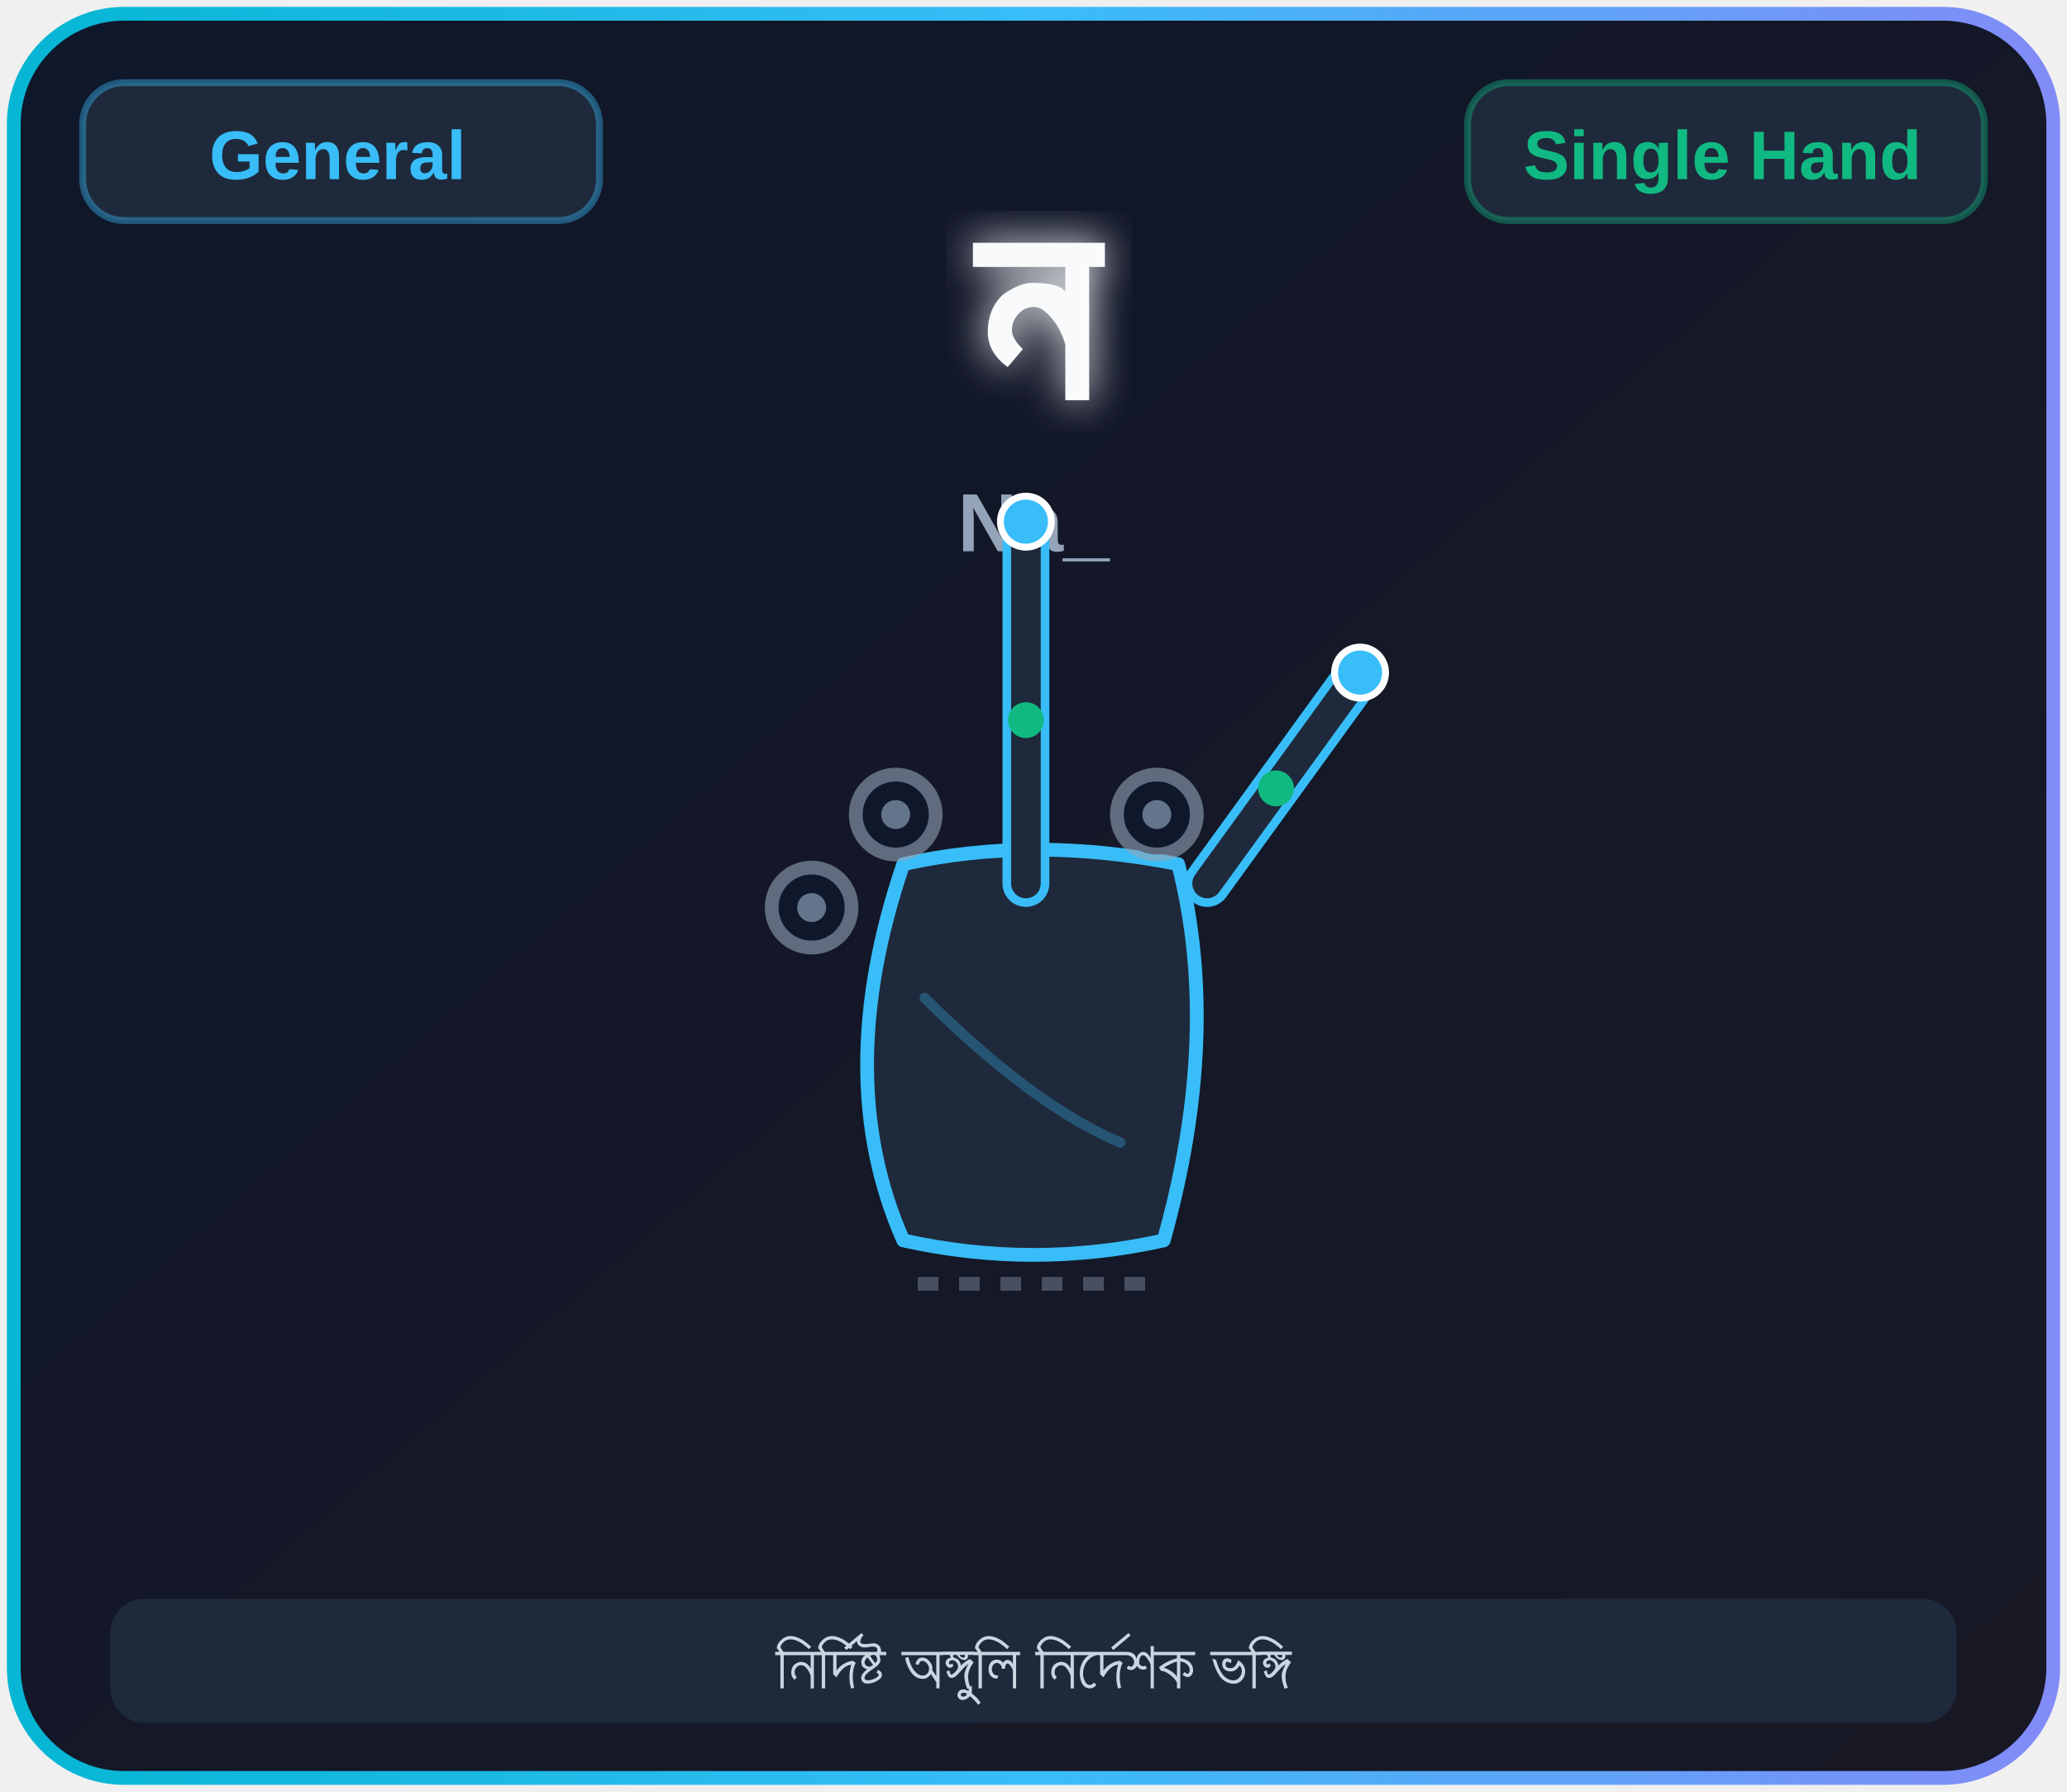
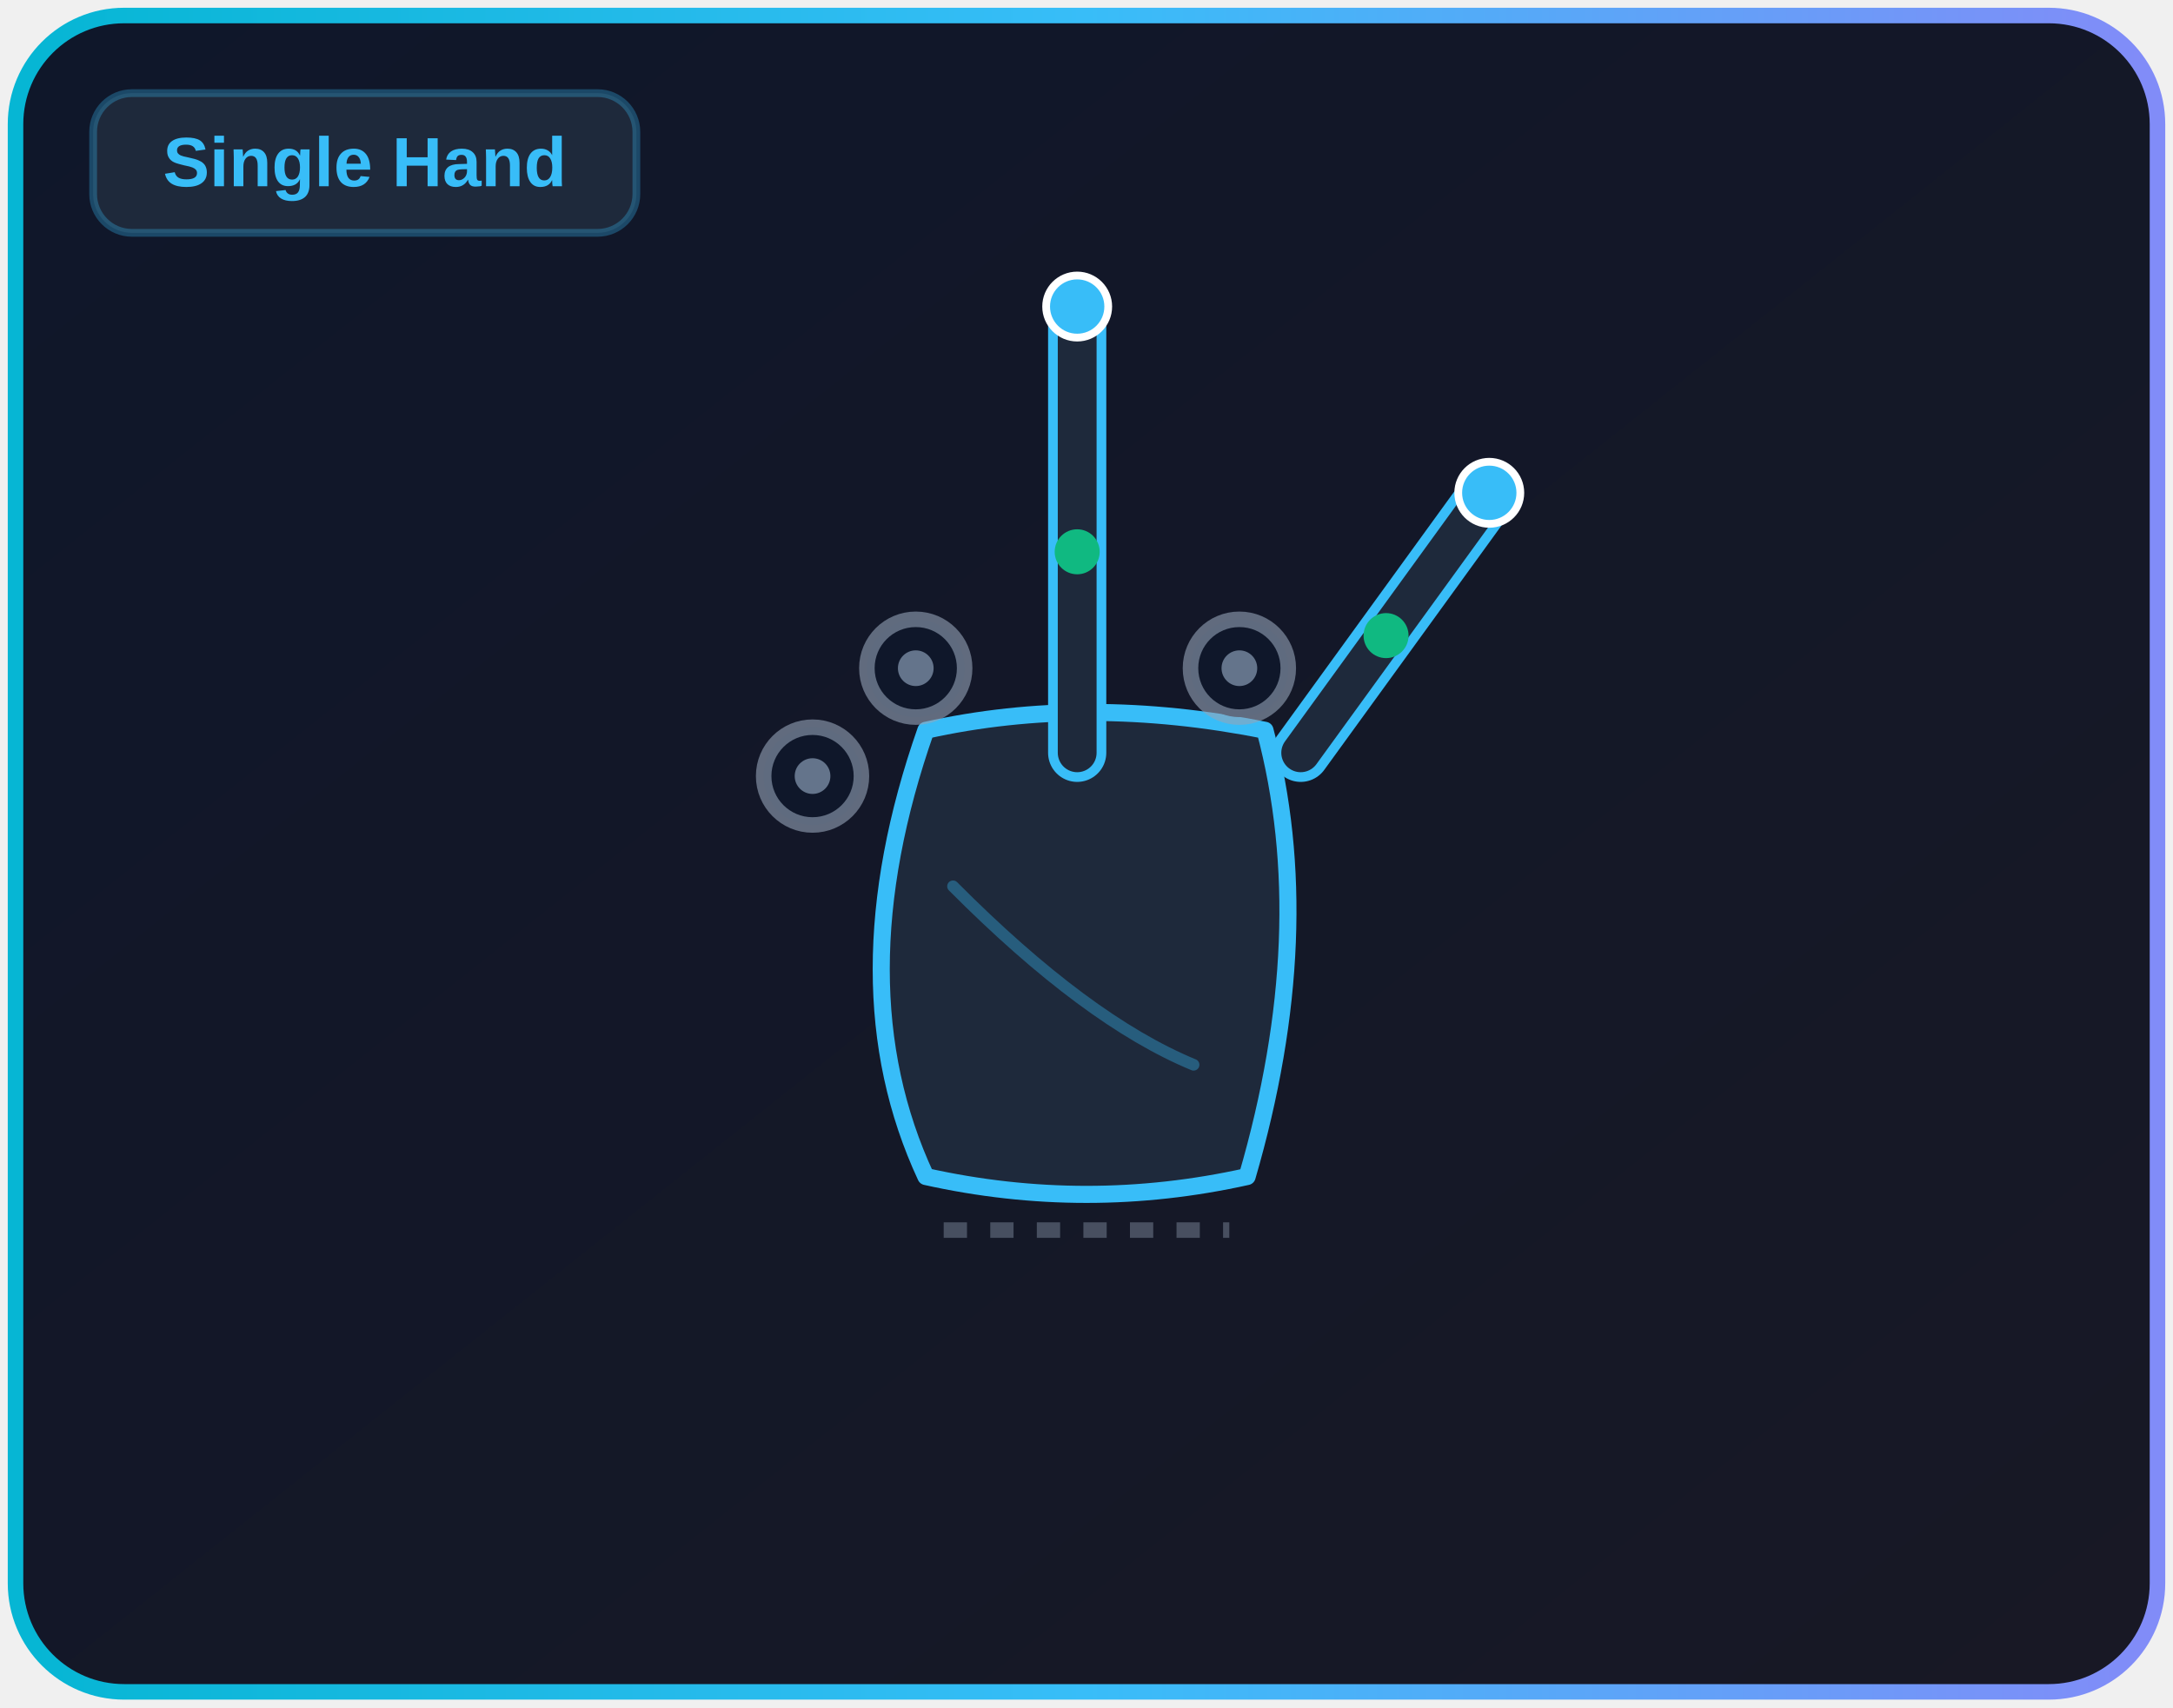
- <svg xmlns="http://www.w3.org/2000/svg" viewBox="0 0 300 260" width="300" height="260">
+ <svg xmlns="http://www.w3.org/2000/svg" viewBox="0 0 280 220" width="280" height="220">
  <defs>
    <linearGradient id="cardBg" x1="0%" y1="0%" x2="100%" y2="100%">
      <stop offset="0%" stop-color="#0F172A" />
      <stop offset="100%" stop-color="#181825" />
    </linearGradient>
    <linearGradient id="borderGlow" x1="0%" y1="0%" x2="100%" y2="0%">
      <stop offset="0%" stop-color="#06B6D4" />
      <stop offset="50%" stop-color="#38BDF8" />
      <stop offset="100%" stop-color="#818CF8" />
    </linearGradient>
-     <filter id="glow" x="-20%" y="-20%" width="140%" height="140%">
-       <feGaussianBlur stdDeviation="3" result="blur" />
-       <feComposite in="SourceGraphic" in2="blur" operator="over" />
-     </filter>
  </defs>
-   <rect width="296" height="256" x="2" y="2" rx="16" fill="url(#cardBg)" stroke="url(#borderGlow)" stroke-width="2" />
-   <rect x="12" y="12" width="75" height="20" rx="6" fill="#1E293B" stroke="rgba(56, 189, 248, 0.4)" stroke-width="1" />
-   <text x="49" y="26" fill="#38BDF8" font-family="'Segoe UI', Arial, sans-serif" font-size="10" font-weight="bold" text-anchor="middle">General</text>
-   <rect x="213" y="12" width="75" height="20" rx="6" fill="#1E293B" stroke="rgba(16, 185, 129, 0.4)" stroke-width="1" />
-   <text x="250" y="26" fill="#10B981" font-family="'Segoe UI', Arial, sans-serif" font-size="10" font-weight="bold" text-anchor="middle">Single Hand</text>
-   <text x="150" y="58" fill="#F8FAFC" font-family="'SolaimanLipi', 'Segoe UI', Arial, sans-serif" font-size="38" font-weight="900" text-anchor="middle" filter="url(#glow)">ন</text>
-   <text x="150" y="80" fill="#94A3B8" font-family="'Segoe UI', Arial, sans-serif" font-size="12" font-weight="600" text-anchor="middle">Na_</text>
+   <rect width="276" height="216" x="2" y="2" rx="14" fill="url(#cardBg)" stroke="url(#borderGlow)" stroke-width="2" />
+   <rect x="12" y="12" width="70" height="18" rx="5" fill="#1E293B" stroke="rgba(56, 189, 248, 0.3)" stroke-width="1" />
+   <text x="47" y="24" fill="#38BDF8" font-family="'Segoe UI', Arial, sans-serif" font-size="9" font-weight="bold" text-anchor="middle">Single Hand</text>
  <g id="hand_anatomy">
-     <path d="M 131.1,180.0 Q 150.0,184.2 168.9,180.0 Q 177.3,150.0 171.0,125.4 Q 150.0,121.2 131.1,125.4 Q 120.6,156.3 131.1,180.0 Z" fill="#1E293B" stroke="#38BDF8" stroke-width="2" stroke-linejoin="round" />
-     <path d="M 134.2,144.8 Q 150.0,160.5 162.6,165.8" fill="none" stroke="rgba(56, 189, 248, 0.3)" stroke-width="1.5" stroke-linecap="round" />
-     <line x1="133.2" y1="186.3" x2="166.8" y2="186.3" stroke="rgba(148, 163, 184, 0.4)" stroke-width="2" stroke-dasharray="3,3" />
-     <circle cx="117.8" cy="131.7" r="5.8" fill="#0F172A" stroke="rgba(148, 163, 184, 0.6)" stroke-width="2" />
-     <circle cx="117.8" cy="131.7" r="2.1" fill="#64748B" />
-     <circle cx="130.0" cy="118.2" r="5.8" fill="#0F172A" stroke="rgba(148, 163, 184, 0.6)" stroke-width="2" />
-     <circle cx="130.0" cy="118.2" r="2.1" fill="#64748B" />
-     <line x1="148.9" y1="128.2" x2="148.9" y2="75.7" stroke="#38BDF8" stroke-width="6.8" stroke-linecap="round" />
-     <line x1="148.9" y1="128.2" x2="148.9" y2="75.7" stroke="#1E293B" stroke-width="4.3" stroke-linecap="round" />
-     <circle cx="148.9" cy="104.5" r="2.6" fill="#10B981" />
-     <circle cx="148.9" cy="75.7" r="3.7" fill="#38BDF8" stroke="#FFFFFF" stroke-width="1" />
-     <circle cx="167.9" cy="118.2" r="5.8" fill="#0F172A" stroke="rgba(148, 163, 184, 0.6)" stroke-width="2" />
-     <circle cx="167.9" cy="118.2" r="2.1" fill="#64748B" />
-     <line x1="175.2" y1="128.2" x2="197.4" y2="97.6" stroke="#38BDF8" stroke-width="6.8" stroke-linecap="round" />
-     <line x1="175.2" y1="128.2" x2="197.4" y2="97.6" stroke="#1E293B" stroke-width="4.3" stroke-linecap="round" />
-     <circle cx="185.2" cy="114.4" r="2.6" fill="#10B981" />
-     <circle cx="197.4" cy="97.6" r="3.7" fill="#38BDF8" stroke="#FFFFFF" stroke-width="1" />
+     <path d="M 119.3,151.6 Q 140.0,156.2 160.7,151.6 Q 169.9,120.0 163.0,94.1 Q 140.0,89.5 119.3,94.1 Q 107.8,126.9 119.3,151.6 Z" fill="#1E293B" stroke="#38BDF8" stroke-width="2.2" stroke-linejoin="round" />
+     <path d="M 122.8,114.2 Q 140.0,131.5 153.8,137.2" fill="none" stroke="rgba(56, 189, 248, 0.35)" stroke-width="1.5" stroke-linecap="round" />
+     <line x1="121.6" y1="158.5" x2="158.4" y2="158.5" stroke="rgba(148, 163, 184, 0.4)" stroke-width="2" stroke-dasharray="3,3" />
+     <circle cx="104.7" cy="100.0" r="6.3" fill="#0F172A" stroke="rgba(148, 163, 184, 0.6)" stroke-width="2" />
+     <circle cx="104.7" cy="100.0" r="2.3" fill="#64748B" />
+     <circle cx="118.0" cy="86.1" r="6.3" fill="#0F172A" stroke="rgba(148, 163, 184, 0.6)" stroke-width="2" />
+     <circle cx="118.0" cy="86.1" r="2.3" fill="#64748B" />
+     <line x1="138.8" y1="97.0" x2="138.8" y2="39.5" stroke="#38BDF8" stroke-width="7.5" stroke-linecap="round" />
+     <line x1="138.8" y1="97.0" x2="138.8" y2="39.5" stroke="#1E293B" stroke-width="5.0" stroke-linecap="round" />
+     <circle cx="138.8" cy="71.1" r="2.9" fill="#10B981" />
+     <circle cx="138.8" cy="39.5" r="4.0" fill="#38BDF8" stroke="#FFFFFF" stroke-width="1" />
+     <circle cx="159.7" cy="86.1" r="6.3" fill="#0F172A" stroke="rgba(148, 163, 184, 0.6)" stroke-width="2" />
+     <circle cx="159.7" cy="86.1" r="2.3" fill="#64748B" />
+     <line x1="167.6" y1="97.0" x2="191.9" y2="63.5" stroke="#38BDF8" stroke-width="7.5" stroke-linecap="round" />
+     <line x1="167.6" y1="97.0" x2="191.9" y2="63.5" stroke="#1E293B" stroke-width="5.0" stroke-linecap="round" />
+     <circle cx="178.6" cy="81.9" r="2.9" fill="#10B981" />
+     <circle cx="191.9" cy="63.5" r="4.0" fill="#38BDF8" stroke="#FFFFFF" stroke-width="1" />
  </g>
-   <rect x="16" y="232" width="268" height="18" rx="5" fill="#1E293B" />
-   <text x="150" y="245" fill="#CBD5E1" font-family="'Segoe UI', Arial, sans-serif" font-size="9.5" font-weight="500" text-anchor="middle">নির্দিষ্ট অঙ্গুলি নির্দেশক ভঙ্গি</text>
</svg>
